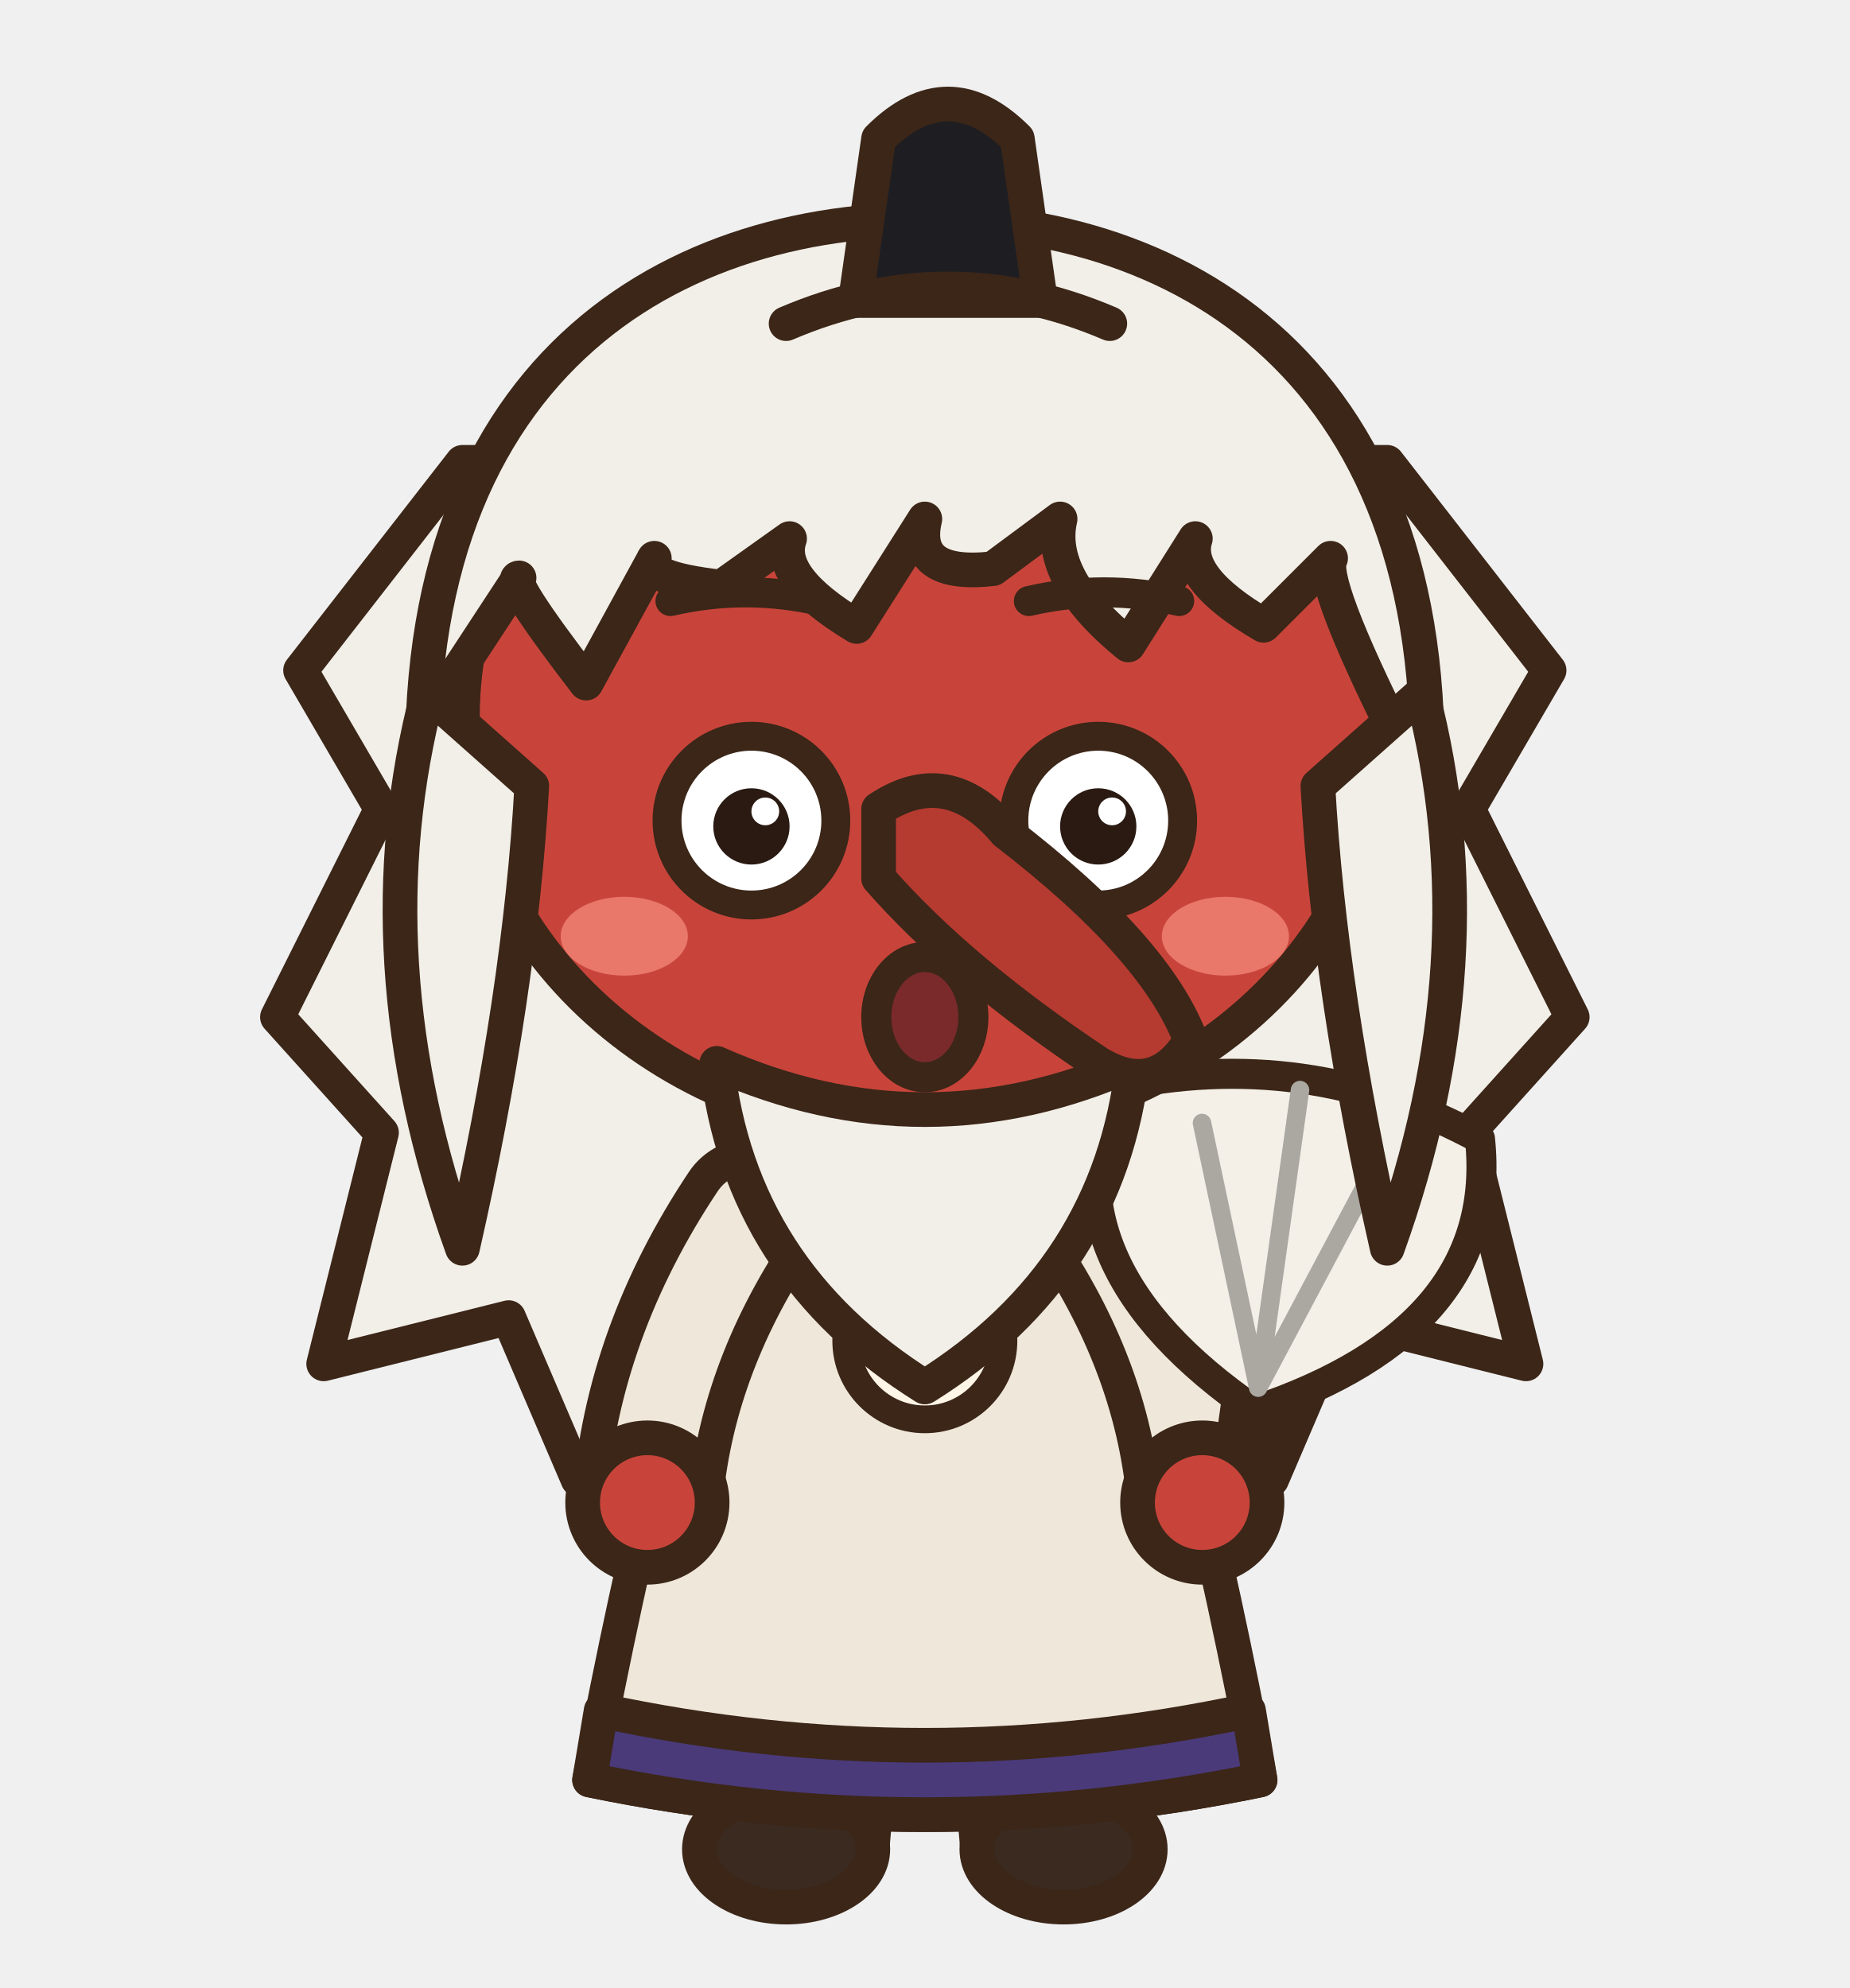
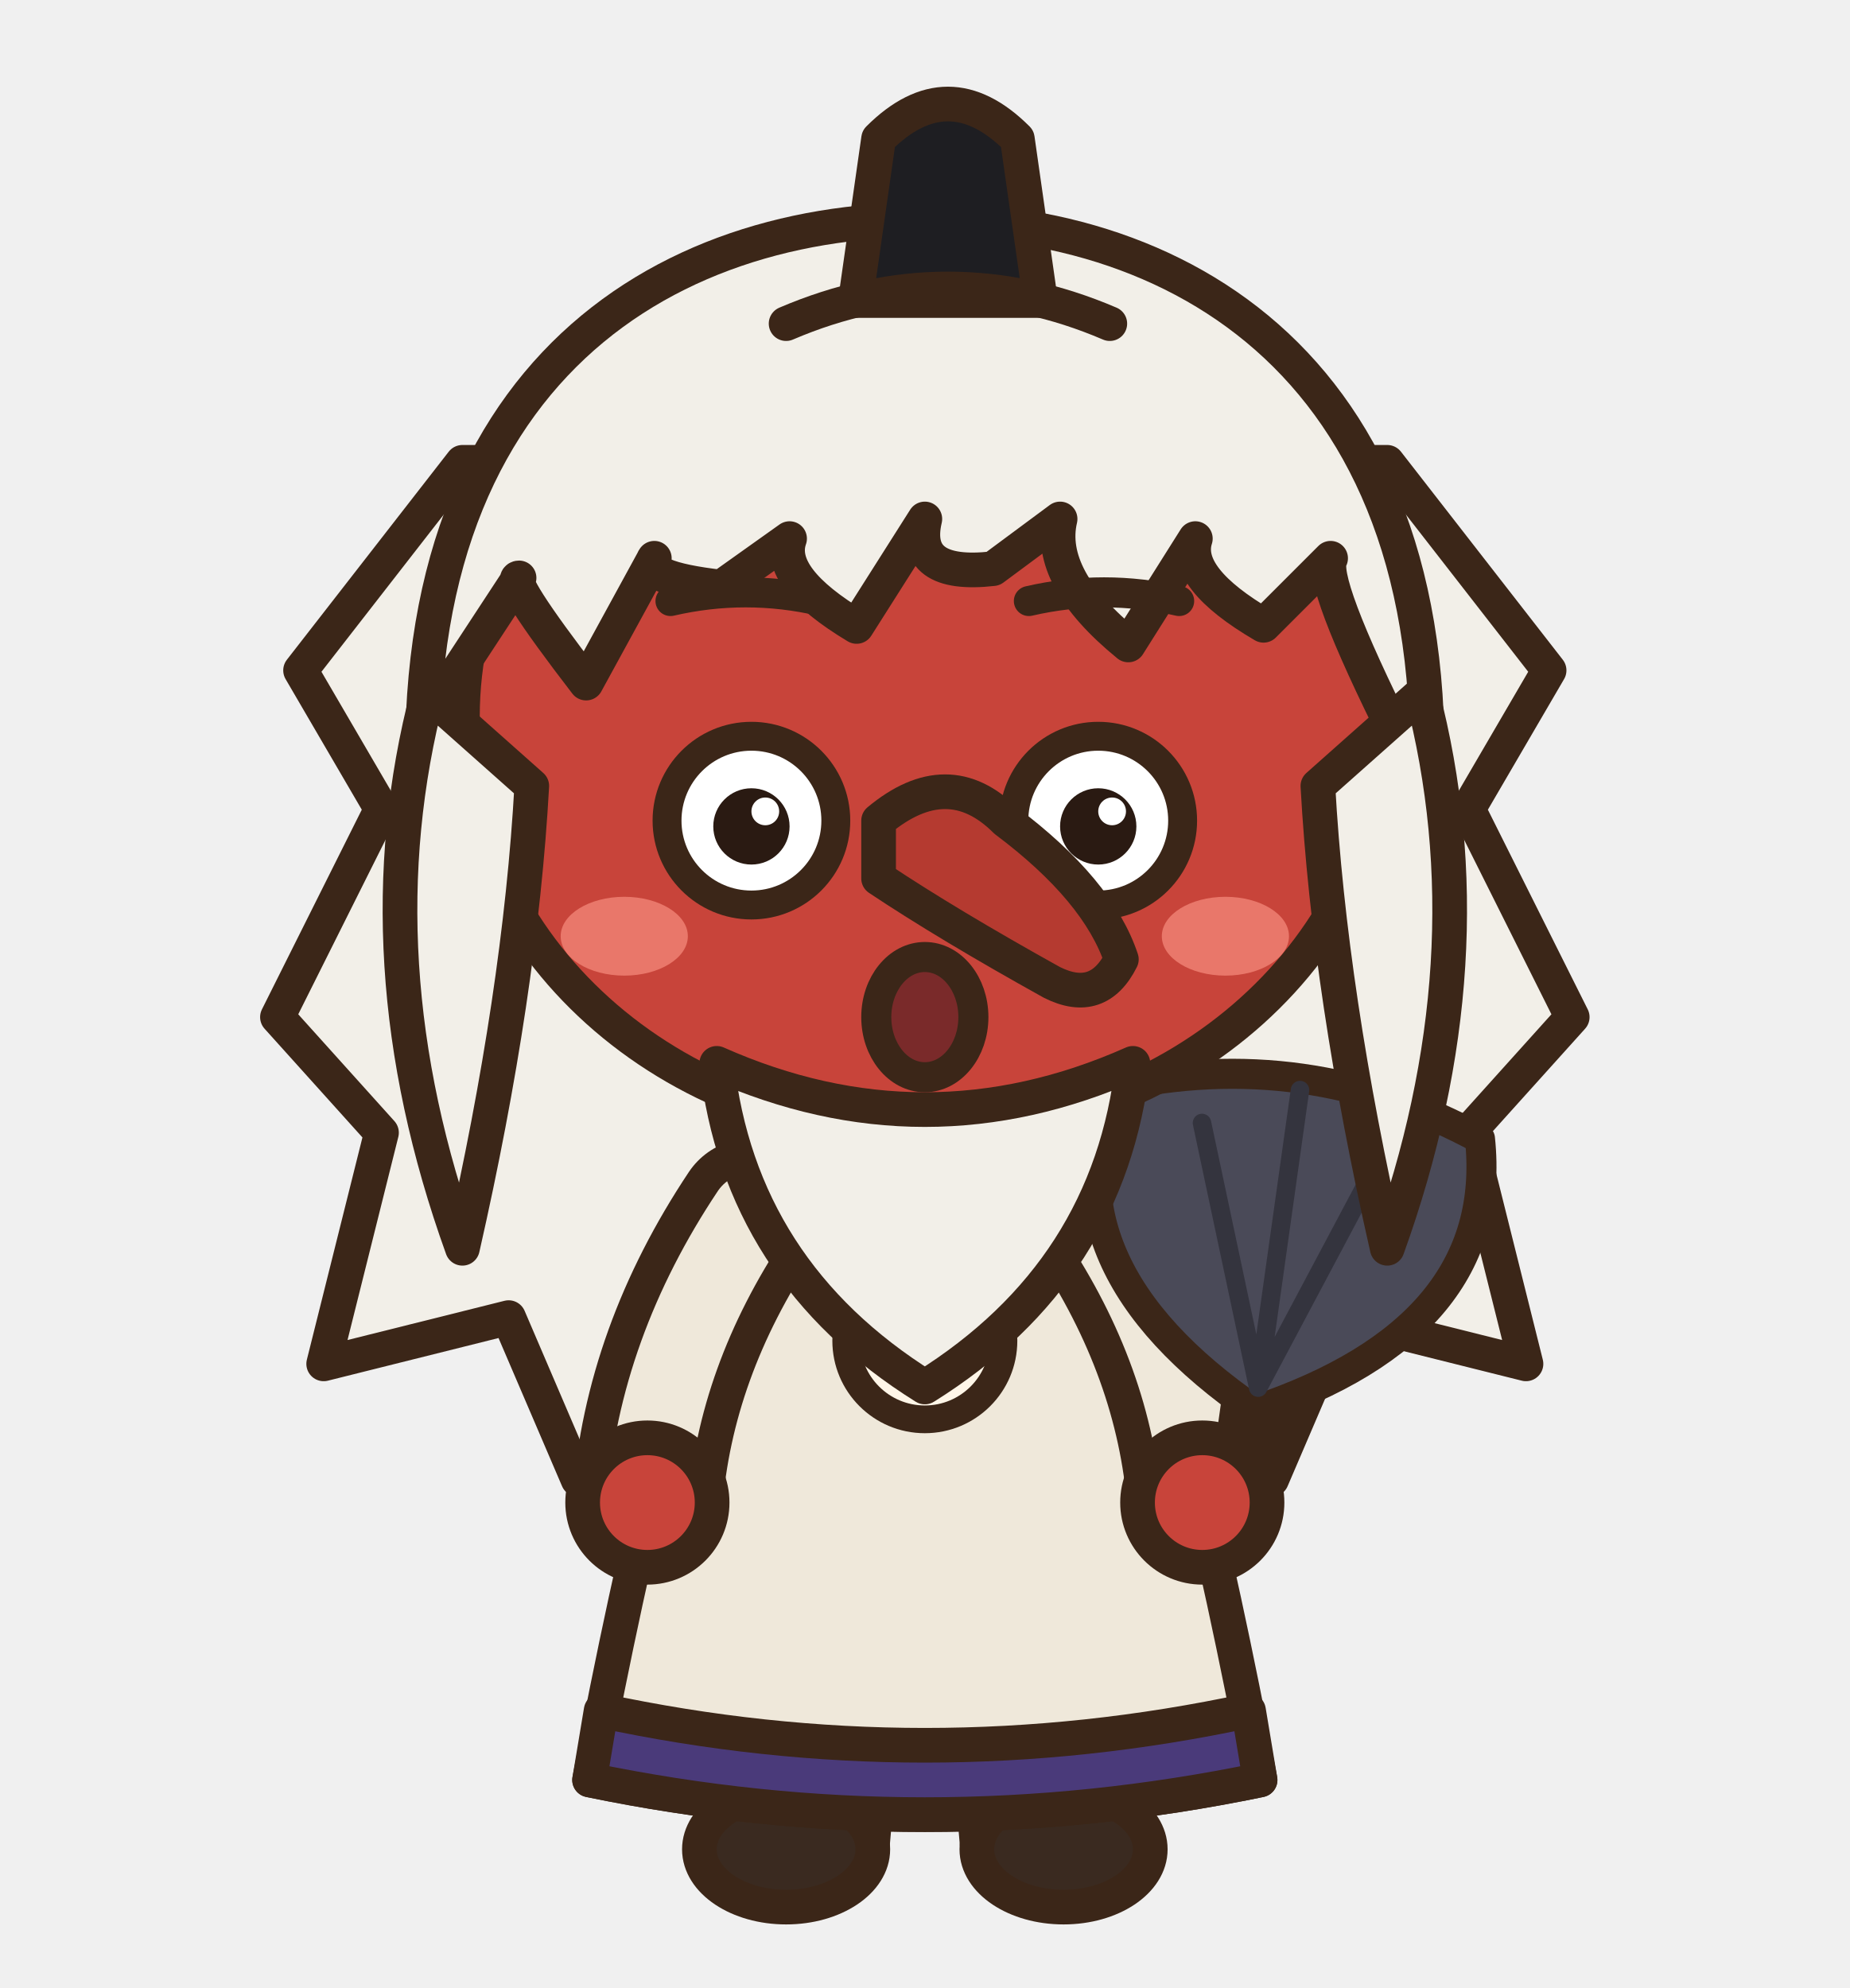
<svg xmlns="http://www.w3.org/2000/svg" viewBox="-80 -10 160 172" width="320" height="344">
  <g transform="translate(0 0)">
    <g transform="translate(0 0) rotate(0 0 88)">
      <g stroke="#3b2618" stroke-width="3" stroke-linejoin="round" stroke-linecap="round">
        <path d="M-40 30 L-54 48 L-47 60 L-56 78 L-47 88 L-52 108 L-36 104 L-30 118 L-14 110 L0 120 L14 110 L30 118 L36 104 L52 108 L47 88 L56 78 L47 60 L54 48 L40 30 Z" fill="#f2efe8" />
      </g>
    </g>
    <g stroke="#3b2618" stroke-width="3" stroke-linejoin="round" stroke-linecap="round" />
    <path d="M-8 126 L-10 149" fill="none" stroke="#3b2618" stroke-width="14" stroke-linecap="round" stroke-linejoin="round" />
    <path d="M-8 126 L-10 149" fill="none" stroke="#4a3a7a" stroke-width="8" stroke-linecap="round" stroke-linejoin="round" />
    <g stroke="#3b2618" stroke-width="3" stroke-linejoin="round" stroke-linecap="round">
      <ellipse cx="-12" cy="150" rx="7.5" ry="5" fill="#3a2a20" />
    </g>
    <path d="M8 126 L10 149" fill="none" stroke="#3b2618" stroke-width="14" stroke-linecap="round" stroke-linejoin="round" />
    <path d="M8 126 L10 149" fill="none" stroke="#4a3a7a" stroke-width="8" stroke-linecap="round" stroke-linejoin="round" />
    <g stroke="#3b2618" stroke-width="3" stroke-linejoin="round" stroke-linecap="round">
      <ellipse cx="12" cy="150" rx="7.5" ry="5" fill="#3a2a20" />
    </g>
    <g stroke="#3b2618" stroke-width="3" stroke-linejoin="round" stroke-linecap="round">
      <path d="M-15 88 Q-23 112 -29 144 Q0 150 29 144 Q23 112 15 88 Z" fill="#efe8da" />
      <path d="M-28 138 Q0 144 28 138 L29 144 Q0 150 -29 144 Z" fill="#4a3a7a" />
      <path d="M-12 88 L0 101 L12 88 Z" fill="#4a3a7a" />
    </g>
    <g stroke="#3b2618" stroke-width="3" stroke-linejoin="round" stroke-linecap="round" />
    <g transform="translate(0 106)">
      <g stroke="#3b2618" stroke-width="2.4" stroke-linejoin="round" stroke-linecap="round">
        <circle r="6.8" fill="#fff6e8" />
      </g>
      <path d="M-2 4 Q-2 -2 3 -5 Q3 1 -2 4 Z" fill="#4a3a7a" />
    </g>
    <path d="M-15 95 Q-23 107 -24 120" fill="none" stroke="#3b2618" stroke-width="13" stroke-linecap="round" stroke-linejoin="round" />
    <path d="M-15 95 Q-23 107 -24 120" fill="none" stroke="#efe8da" stroke-width="7" stroke-linecap="round" stroke-linejoin="round" />
    <path d="M15 95 Q23 107 24 120" fill="none" stroke="#3b2618" stroke-width="13" stroke-linecap="round" stroke-linejoin="round" />
    <path d="M15 95 Q23 107 24 120" fill="none" stroke="#efe8da" stroke-width="7" stroke-linecap="round" stroke-linejoin="round" />
    <g transform="translate(28 116) rotate(8)">
      <g stroke="#3b2618" stroke-width="2.6" stroke-linejoin="round" stroke-linecap="round">
        <path d="M0 4 L0 -6" stroke="#3b2618" stroke-width="6" />
-         <path d="M0 -4 Q-20 -14 -16 -30 Q0 -36 16 -30 Q20 -14 0 -4 Z" fill="#f4f0e8" />
-         <path d="M0 -6 L-8 -28 M0 -6 L0 -32 M0 -6 L8 -28" stroke="#aba8a2" stroke-width="1.6" />
+         <path d="M0 -4 Q-20 -14 -16 -30 Q0 -36 16 -30 Q20 -14 0 -4 Z" fill="#4a4a58" />
+         <path d="M0 -6 L-8 -28 M0 -6 L0 -32 M0 -6 L8 -28" stroke="#34343e" stroke-width="1.6" />
      </g>
    </g>
    <g stroke="#3b2618" stroke-width="3" stroke-linejoin="round" stroke-linecap="round">
      <circle cx="-24" cy="120" r="5.6" fill="#c8443a" />
    </g>
    <g stroke="#3b2618" stroke-width="3" stroke-linejoin="round" stroke-linecap="round">
      <circle cx="24" cy="120" r="5.6" fill="#c8443a" />
    </g>
    <g transform="translate(0 0) rotate(0 0 88)">
      <g stroke="#3b2618" stroke-width="3" stroke-linejoin="round" stroke-linecap="round">
        <ellipse cx="-38" cy="62" rx="6" ry="7.5" fill="#c8443a" />
        <ellipse cx="38" cy="62" rx="6" ry="7.5" fill="#c8443a" />
        <ellipse cx="0" cy="52" rx="40" ry="36" fill="#c8443a" />
      </g>
      <g stroke="#3b2618" stroke-width="3" stroke-linejoin="round" stroke-linecap="round">
        <path d="M-18 82 Q0 90 18 82 Q16 100 0 110 Q-16 100 -18 82 Z" fill="#f2efe8" />
      </g>
      <ellipse cx="-26" cy="71" rx="5.5" ry="3.41" fill="#ff9a8a" opacity="0.6" />
      <ellipse cx="26" cy="71" rx="5.5" ry="3.41" fill="#ff9a8a" opacity="0.6" />
      <circle cx="-15" cy="61" r="7.3" fill="#fff" stroke="#3b2618" stroke-width="2.5" />
      <circle cx="-15" cy="61.5" r="3.3" fill="#2a1a12" />
      <circle cx="-13.8" cy="60.2" r="1.2" fill="#fff" />
      <circle cx="15" cy="61" r="7.3" fill="#fff" stroke="#3b2618" stroke-width="2.5" />
      <circle cx="15" cy="61.5" r="3.3" fill="#2a1a12" />
      <circle cx="16.2" cy="60.2" r="1.2" fill="#fff" />
      <ellipse cx="0" cy="78" rx="4.2" ry="5.2" fill="#7a2a2a" stroke="#3b2618" stroke-width="2.6" />
      <g stroke="#3b2618" stroke-width="3" stroke-linejoin="round" stroke-linecap="round">
        <path d="M-43 64 C-47 24 -24 9 0 9 C24 9 47 24 43 64 L41 54 Q34 40 35.1 38.3 L29.3 44.1 Q22.3 40 23.4 36.6 L17.6 45.8 Q10.5 40 11.7 34.9 L5.9 39.2 Q-1.2 40 0 34.9 L-5.9 44.2 Q-12.9 40 -11.7 36.6 L-17.6 40.8 Q-24.6 40 -23.4 38.3 L-29.3 49.1 Q-36.3 40 -35.1 40 L-41 49 Z" fill="#f2efe8" />
        <path d="M-43 50 Q-49 73 -40 98 Q-35 76 -34 58 Z" fill="#f2efe8" />
        <path d="M43 50 Q49 73 40 98 Q35 76 34 58 Z" fill="#f2efe8" />
-         <path d="M-4 60 Q2 56 7 62 Q20 72 23 80 Q20 85 15 82 Q3 74 -4 66 Z" fill="#b53a30" />
+         <path d="M-4 61 Q2 56 7 61 Q15 67 17 73 Q15 77 11 75 Q2 70 -4 66 Z" fill="#b53a30" />
        <path d="M-6 16 L-4 2 Q2 -4 8 2 L10 16 Z" fill="#1e1e22" />
        <path d="M-12 18 Q2 12 16 18" fill="none" stroke="#3b2618" stroke-width="3" />
      </g>
      <path d="M-22 42 Q-15.5 40.5 -9 42" fill="none" stroke="#3b2618" stroke-width="2.6" stroke-linecap="round" />
      <path d="M9 42 Q15.5 40.5 22 42" fill="none" stroke="#3b2618" stroke-width="2.6" stroke-linecap="round" />
    </g>
  </g>
</svg>
